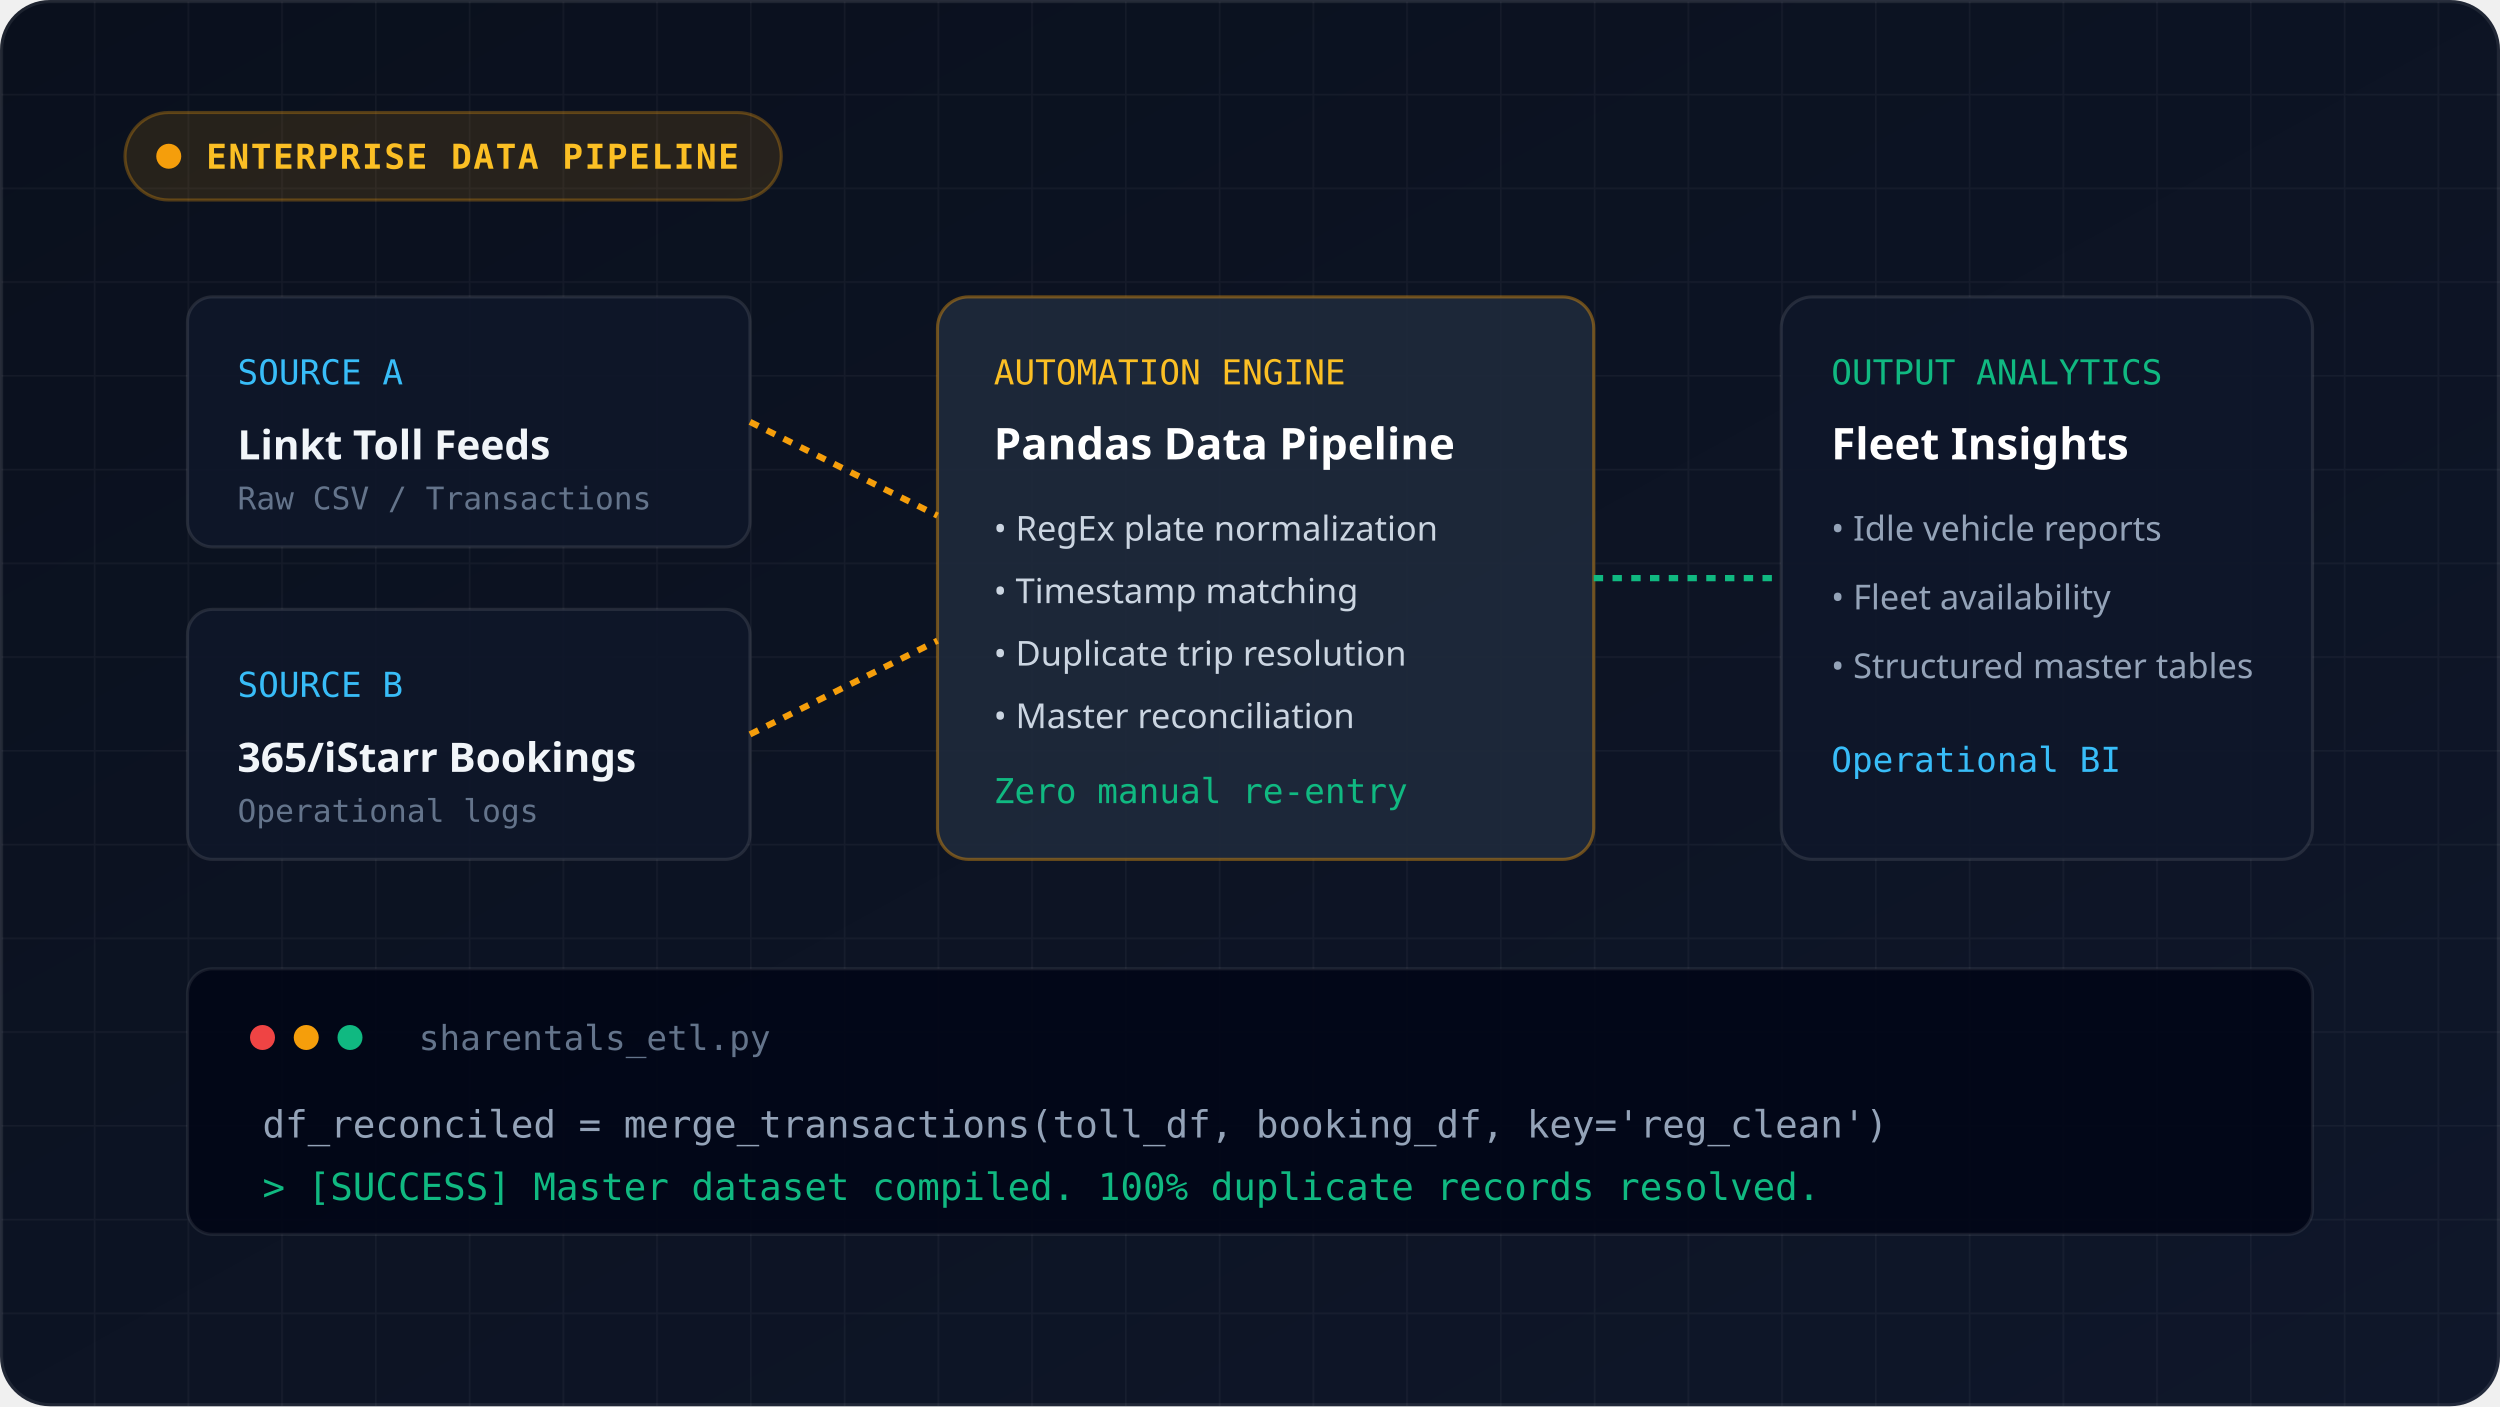
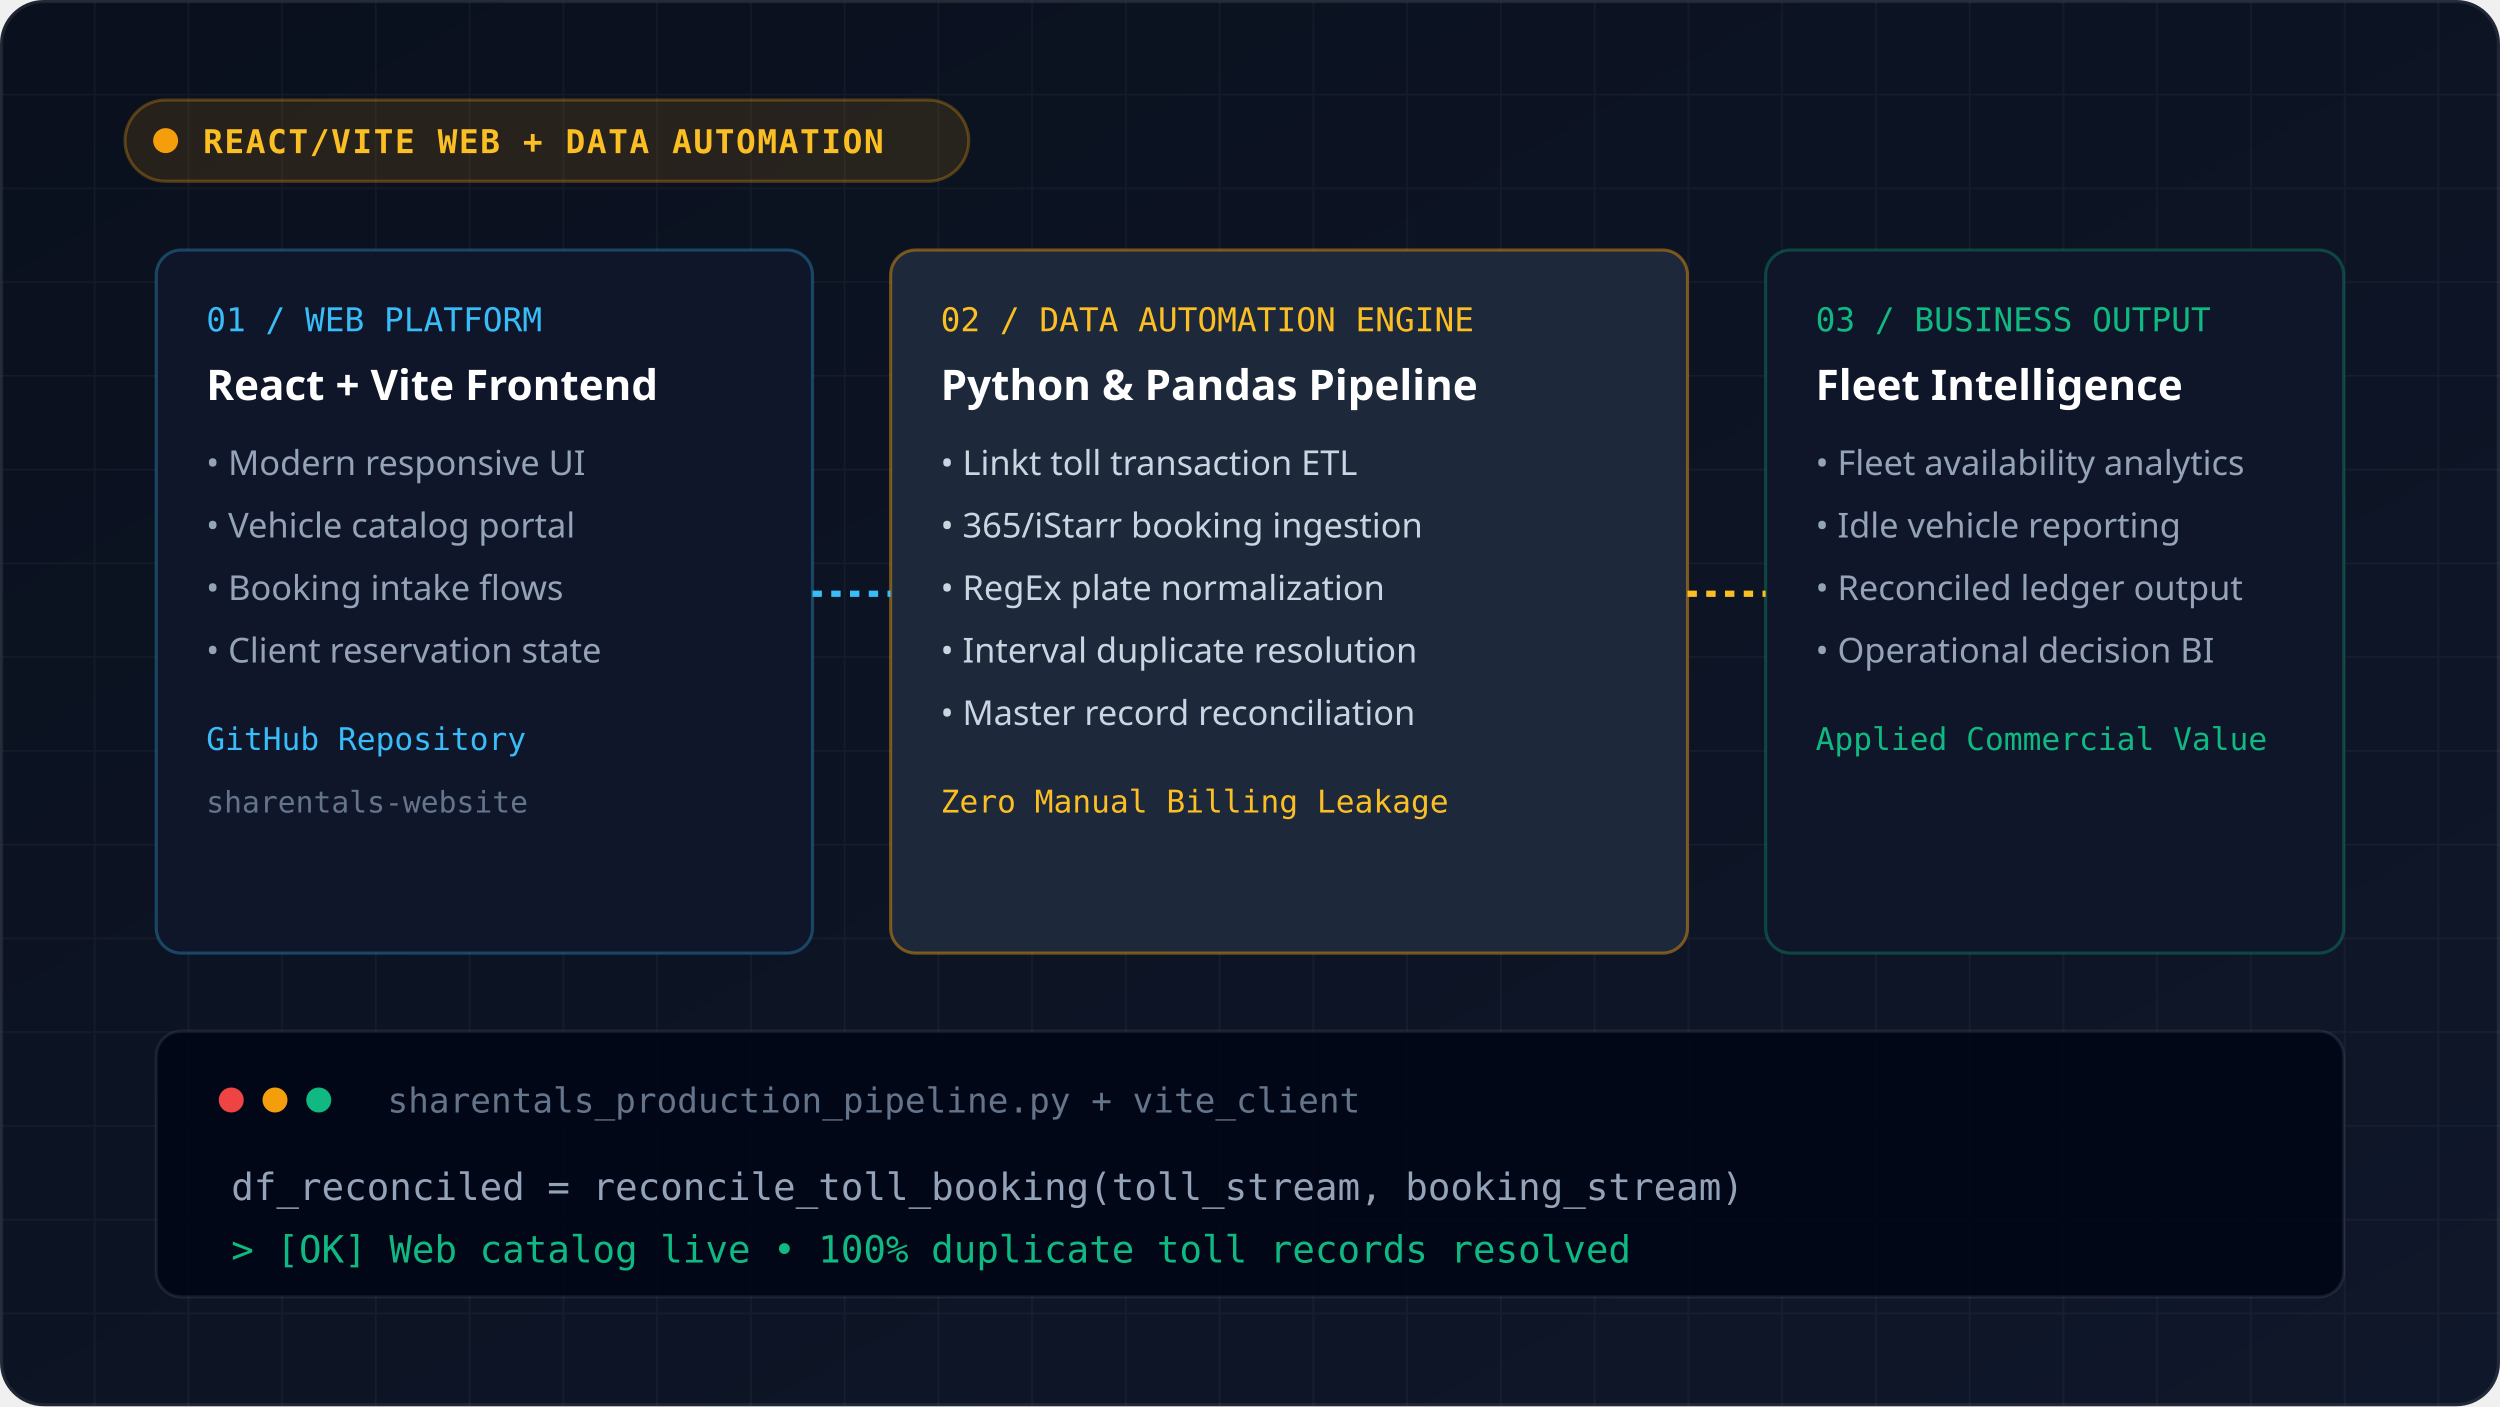
<svg xmlns="http://www.w3.org/2000/svg" viewBox="0 0 800 450" width="100%" height="100%" fill="none">
  <defs>
    <linearGradient id="sr-bg" x1="0%" y1="0%" x2="100%" y2="100%">
      <stop offset="0%" stop-color="#0a101d" />
      <stop offset="100%" stop-color="#0f172a" />
    </linearGradient>
    <pattern id="sr-grid" width="30" height="30" patternUnits="userSpaceOnUse">
      <path d="M 30 0 L 0 0 0 30" fill="none" stroke="rgba(255, 255, 255, 0.04)" stroke-width="1" />
    </pattern>
  </defs>
-   <rect width="800" height="450" rx="16" fill="url(#sr-bg)" />
-   <rect width="800" height="450" rx="16" fill="url(#sr-grid)" />
-   <rect x="0.5" y="0.5" width="799" height="449" rx="15.5" stroke="rgba(255, 255, 255, 0.08)" />
-   <g transform="translate(40, 36)">
-     <rect width="210" height="28" rx="14" fill="rgba(245, 158, 11, 0.12)" stroke="rgba(245, 158, 11, 0.3)" />
-     <circle cx="14" cy="14" r="4" fill="#f59e0b" />
-     <text x="26" y="18" fill="#fbbf24" font-family="'JetBrains Mono', monospace" font-size="11" font-weight="600" letter-spacing="0.5">ENTERPRISE DATA PIPELINE</text>
+   <rect width="800" height="450" rx="14" fill="url(#sr-bg)" />
+   <rect width="800" height="450" rx="14" fill="url(#sr-grid)" />
+   <rect x="0.5" y="0.5" width="799" height="449" rx="13.5" stroke="rgba(255, 255, 255, 0.08)" />
+   <g transform="translate(40, 32)">
+     <rect width="270" height="26" rx="13" fill="rgba(245, 158, 11, 0.12)" stroke="rgba(245, 158, 11, 0.3)" />
+     <circle cx="13" cy="13" r="4" fill="#f59e0b" />
+     <text x="25" y="17" fill="#fbbf24" font-family="'JetBrains Mono', monospace" font-size="10.5" font-weight="600" letter-spacing="0.5">REACT/VITE WEB + DATA AUTOMATION</text>
  </g>
-   <g transform="translate(60, 95)">
+   <g transform="translate(50, 80)">
    <g transform="translate(0, 0)">
-       <rect width="180" height="80" rx="8" fill="rgba(15, 23, 42, 0.9)" stroke="rgba(255, 255, 255, 0.1)" />
-       <text x="16" y="28" fill="#38bdf8" font-family="'JetBrains Mono', monospace" font-size="11">SOURCE A</text>
-       <text x="16" y="52" fill="#f1f5f9" font-family="'Plus Jakarta Sans', sans-serif" font-weight="600" font-size="13">Linkt Toll Feeds</text>
-       <text x="16" y="68" fill="#64748b" font-family="'JetBrains Mono', monospace" font-size="10">Raw CSV / Transactions</text>
+       <rect width="210" height="225" rx="8" fill="rgba(15, 23, 42, 0.95)" stroke="rgba(56, 189, 248, 0.3)" />
+       <text x="16" y="26" fill="#38bdf8" font-family="'JetBrains Mono', monospace" font-size="10.5">01 / WEB PLATFORM</text>
+       <text x="16" y="48" fill="#ffffff" font-family="'Plus Jakarta Sans', sans-serif" font-weight="700" font-size="13.5">React + Vite Frontend</text>
+       <text x="16" y="72" fill="#94a3b8" font-family="'Plus Jakarta Sans', sans-serif" font-size="11">• Modern responsive UI</text>
+       <text x="16" y="92" fill="#94a3b8" font-family="'Plus Jakarta Sans', sans-serif" font-size="11">• Vehicle catalog portal</text>
+       <text x="16" y="112" fill="#94a3b8" font-family="'Plus Jakarta Sans', sans-serif" font-size="11">• Booking intake flows</text>
+       <text x="16" y="132" fill="#94a3b8" font-family="'Plus Jakarta Sans', sans-serif" font-size="11">• Client reservation state</text>
+       <text x="16" y="160" fill="#38bdf8" font-family="'JetBrains Mono', monospace" font-size="10">GitHub Repository</text>
+       <text x="16" y="180" fill="#64748b" font-family="'JetBrains Mono', monospace" font-size="9.5">sharentals-website</text>
    </g>
-     <g transform="translate(0, 100)">
-       <rect width="180" height="80" rx="8" fill="rgba(15, 23, 42, 0.9)" stroke="rgba(255, 255, 255, 0.1)" />
-       <text x="16" y="28" fill="#38bdf8" font-family="'JetBrains Mono', monospace" font-size="11">SOURCE B</text>
-       <text x="16" y="52" fill="#f1f5f9" font-family="'Plus Jakarta Sans', sans-serif" font-weight="600" font-size="13">365/iStarr Bookings</text>
-       <text x="16" y="68" fill="#64748b" font-family="'JetBrains Mono', monospace" font-size="10">Operational logs</text>
+     <g transform="translate(235, 0)">
+       <rect width="255" height="225" rx="8" fill="rgba(30, 41, 59, 0.95)" stroke="rgba(245, 158, 11, 0.45)" />
+       <text x="16" y="26" fill="#fbbf24" font-family="'JetBrains Mono', monospace" font-size="10.5">02 / DATA AUTOMATION ENGINE</text>
+       <text x="16" y="48" fill="#ffffff" font-family="'Plus Jakarta Sans', sans-serif" font-weight="700" font-size="13.5">Python &amp; Pandas Pipeline</text>
+       <text x="16" y="72" fill="#cbd5e1" font-family="'Plus Jakarta Sans', sans-serif" font-size="11">• Linkt toll transaction ETL</text>
+       <text x="16" y="92" fill="#cbd5e1" font-family="'Plus Jakarta Sans', sans-serif" font-size="11">• 365/iStarr booking ingestion</text>
+       <text x="16" y="112" fill="#cbd5e1" font-family="'Plus Jakarta Sans', sans-serif" font-size="11">• RegEx plate normalization</text>
+       <text x="16" y="132" fill="#cbd5e1" font-family="'Plus Jakarta Sans', sans-serif" font-size="11">• Interval duplicate resolution</text>
+       <text x="16" y="152" fill="#cbd5e1" font-family="'Plus Jakarta Sans', sans-serif" font-size="11">• Master record reconciliation</text>
+       <text x="16" y="180" fill="#fbbf24" font-family="'JetBrains Mono', monospace" font-size="10">Zero Manual Billing Leakage</text>
    </g>
-     <g transform="translate(240, 0)">
-       <rect width="210" height="180" rx="10" fill="rgba(30, 41, 59, 0.9)" stroke="rgba(245, 158, 11, 0.4)" />
-       <text x="18" y="28" fill="#fbbf24" font-family="'JetBrains Mono', monospace" font-size="11">AUTOMATION ENGINE</text>
-       <text x="18" y="52" fill="#ffffff" font-family="'Plus Jakarta Sans', sans-serif" font-weight="600" font-size="14">Pandas Data Pipeline</text>
-       <text x="18" y="78" fill="#cbd5e1" font-family="'Plus Jakarta Sans', sans-serif" font-size="11">• RegEx plate normalization</text>
-       <text x="18" y="98" fill="#cbd5e1" font-family="'Plus Jakarta Sans', sans-serif" font-size="11">• Timestamp matching</text>
-       <text x="18" y="118" fill="#cbd5e1" font-family="'Plus Jakarta Sans', sans-serif" font-size="11">• Duplicate trip resolution</text>
-       <text x="18" y="138" fill="#cbd5e1" font-family="'Plus Jakarta Sans', sans-serif" font-size="11">• Master reconciliation</text>
-       <text x="18" y="162" fill="#10b981" font-family="'JetBrains Mono', monospace" font-size="11">Zero manual re-entry</text>
+     <g transform="translate(515, 0)">
+       <rect width="185" height="225" rx="8" fill="rgba(15, 23, 42, 0.95)" stroke="rgba(16, 185, 129, 0.3)" />
+       <text x="16" y="26" fill="#10b981" font-family="'JetBrains Mono', monospace" font-size="10.5">03 / BUSINESS OUTPUT</text>
+       <text x="16" y="48" fill="#ffffff" font-family="'Plus Jakarta Sans', sans-serif" font-weight="700" font-size="13.5">Fleet Intelligence</text>
+       <text x="16" y="72" fill="#94a3b8" font-family="'Plus Jakarta Sans', sans-serif" font-size="11">• Fleet availability analytics</text>
+       <text x="16" y="92" fill="#94a3b8" font-family="'Plus Jakarta Sans', sans-serif" font-size="11">• Idle vehicle reporting</text>
+       <text x="16" y="112" fill="#94a3b8" font-family="'Plus Jakarta Sans', sans-serif" font-size="11">• Reconciled ledger output</text>
+       <text x="16" y="132" fill="#94a3b8" font-family="'Plus Jakarta Sans', sans-serif" font-size="11">• Operational decision BI</text>
+       <text x="16" y="160" fill="#10b981" font-family="'JetBrains Mono', monospace" font-size="10">Applied Commercial Value</text>
    </g>
-     <g transform="translate(510, 0)">
-       <rect width="170" height="180" rx="10" fill="rgba(15, 23, 42, 0.9)" stroke="rgba(255, 255, 255, 0.1)" />
-       <text x="16" y="28" fill="#10b981" font-family="'JetBrains Mono', monospace" font-size="11">OUTPUT ANALYTICS</text>
-       <text x="16" y="52" fill="#ffffff" font-family="'Plus Jakarta Sans', sans-serif" font-weight="600" font-size="14">Fleet Insights</text>
-       <text x="16" y="78" fill="#94a3b8" font-family="'Plus Jakarta Sans', sans-serif" font-size="11">• Idle vehicle reports</text>
-       <text x="16" y="100" fill="#94a3b8" font-family="'Plus Jakarta Sans', sans-serif" font-size="11">• Fleet availability</text>
-       <text x="16" y="122" fill="#94a3b8" font-family="'Plus Jakarta Sans', sans-serif" font-size="11">• Structured master tables</text>
-       <text x="16" y="152" fill="#38bdf8" font-family="'JetBrains Mono', monospace" font-size="11">Operational BI</text>
-     </g>
-     <path d="M 180 40 L 240 70" stroke="#f59e0b" stroke-width="2" stroke-dasharray="3 3" />
-     <path d="M 180 140 L 240 110" stroke="#f59e0b" stroke-width="2" stroke-dasharray="3 3" />
-     <path d="M 450 90 L 510 90" stroke="#10b981" stroke-width="2" stroke-dasharray="3 3" />
+     <path d="M 210 110 L 235 110" stroke="#38bdf8" stroke-width="2" stroke-dasharray="3 3" />
+     <path d="M 490 110 L 515 110" stroke="#fbbf24" stroke-width="2" stroke-dasharray="3 3" />
  </g>
-   <g transform="translate(60, 310)">
-     <rect width="680" height="85" rx="8" fill="rgba(2, 6, 23, 0.9)" stroke="rgba(255, 255, 255, 0.08)" />
+   <g transform="translate(50, 330)">
+     <rect width="700" height="85" rx="8" fill="rgba(2, 6, 23, 0.9)" stroke="rgba(255, 255, 255, 0.08)" />
    <circle cx="24" cy="22" r="4" fill="#ef4444" />
    <circle cx="38" cy="22" r="4" fill="#f59e0b" />
    <circle cx="52" cy="22" r="4" fill="#10b981" />
-     <text x="74" y="26" fill="#64748b" font-family="'JetBrains Mono', monospace" font-size="11">sharentals_etl.py</text>
-     <text x="24" y="54" fill="#94a3b8" font-family="'JetBrains Mono', monospace" font-size="12">df_reconciled = merge_transactions(toll_df, booking_df, key='reg_clean')</text>
-     <text x="24" y="74" fill="#10b981" font-family="'JetBrains Mono', monospace" font-size="12">&gt; [SUCCESS] Master dataset compiled. 100% duplicate records resolved.</text>
+     <text x="74" y="26" fill="#64748b" font-family="'JetBrains Mono', monospace" font-size="11">sharentals_production_pipeline.py + vite_client</text>
+     <text x="24" y="54" fill="#94a3b8" font-family="'JetBrains Mono', monospace" font-size="12">df_reconciled = reconcile_toll_booking(toll_stream, booking_stream)</text>
+     <text x="24" y="74" fill="#10b981" font-family="'JetBrains Mono', monospace" font-size="12">&gt; [OK] Web catalog live • 100% duplicate toll records resolved</text>
  </g>
</svg>
